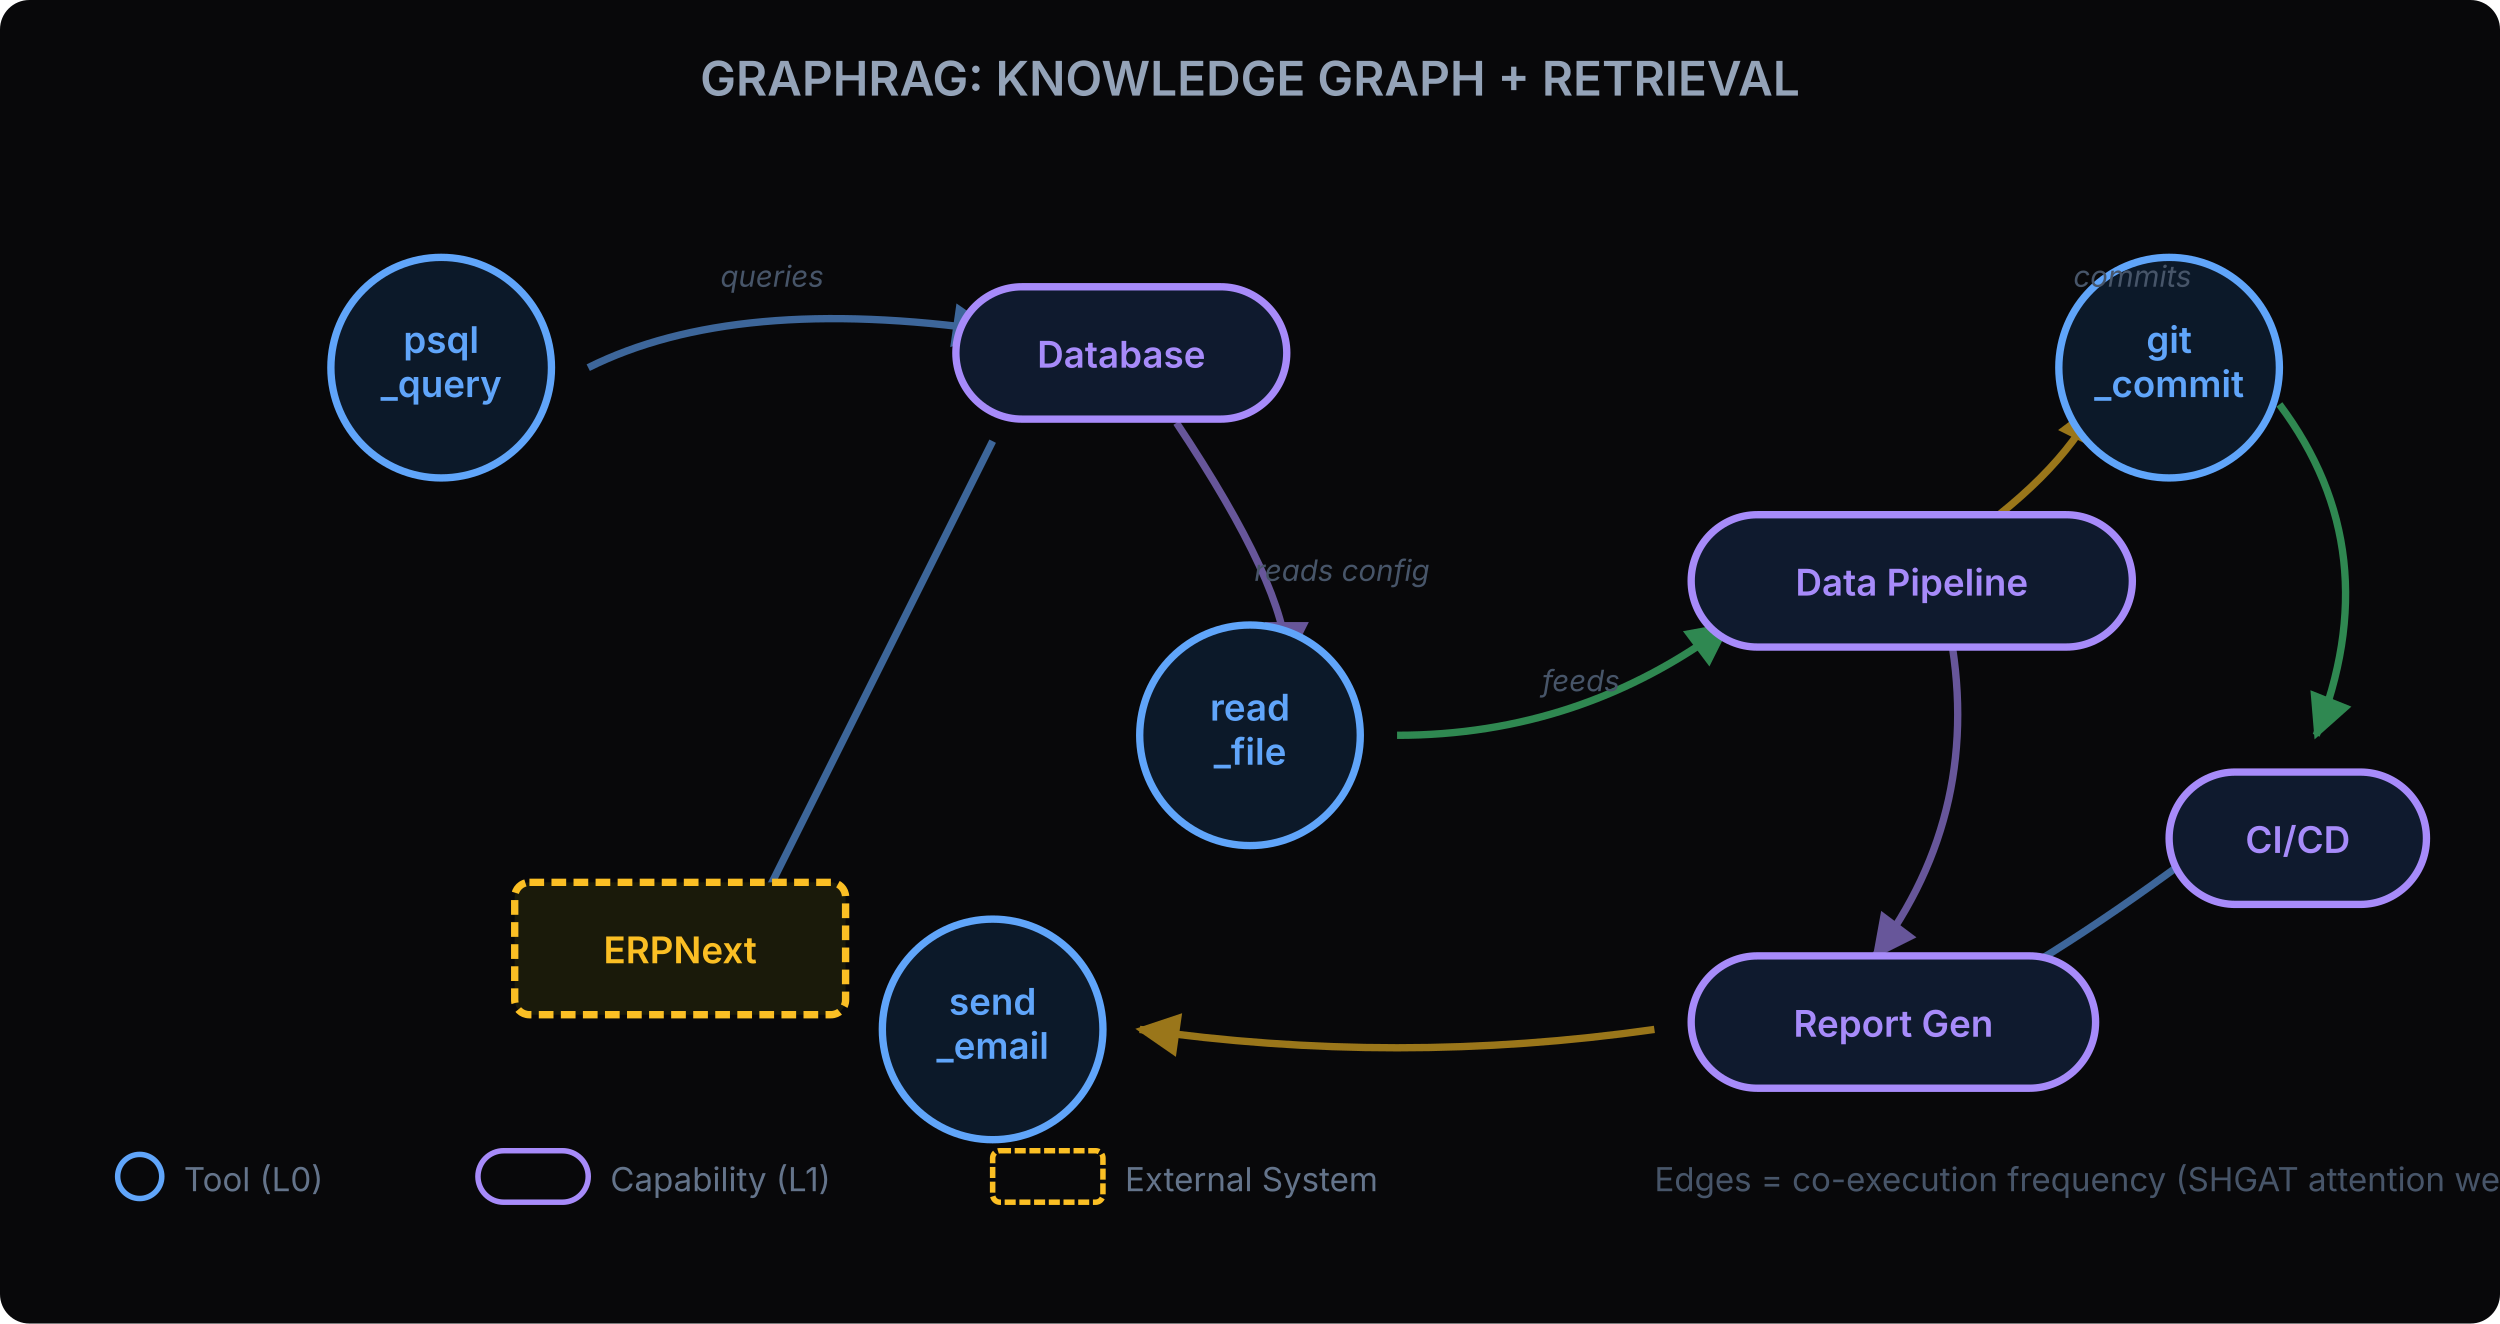
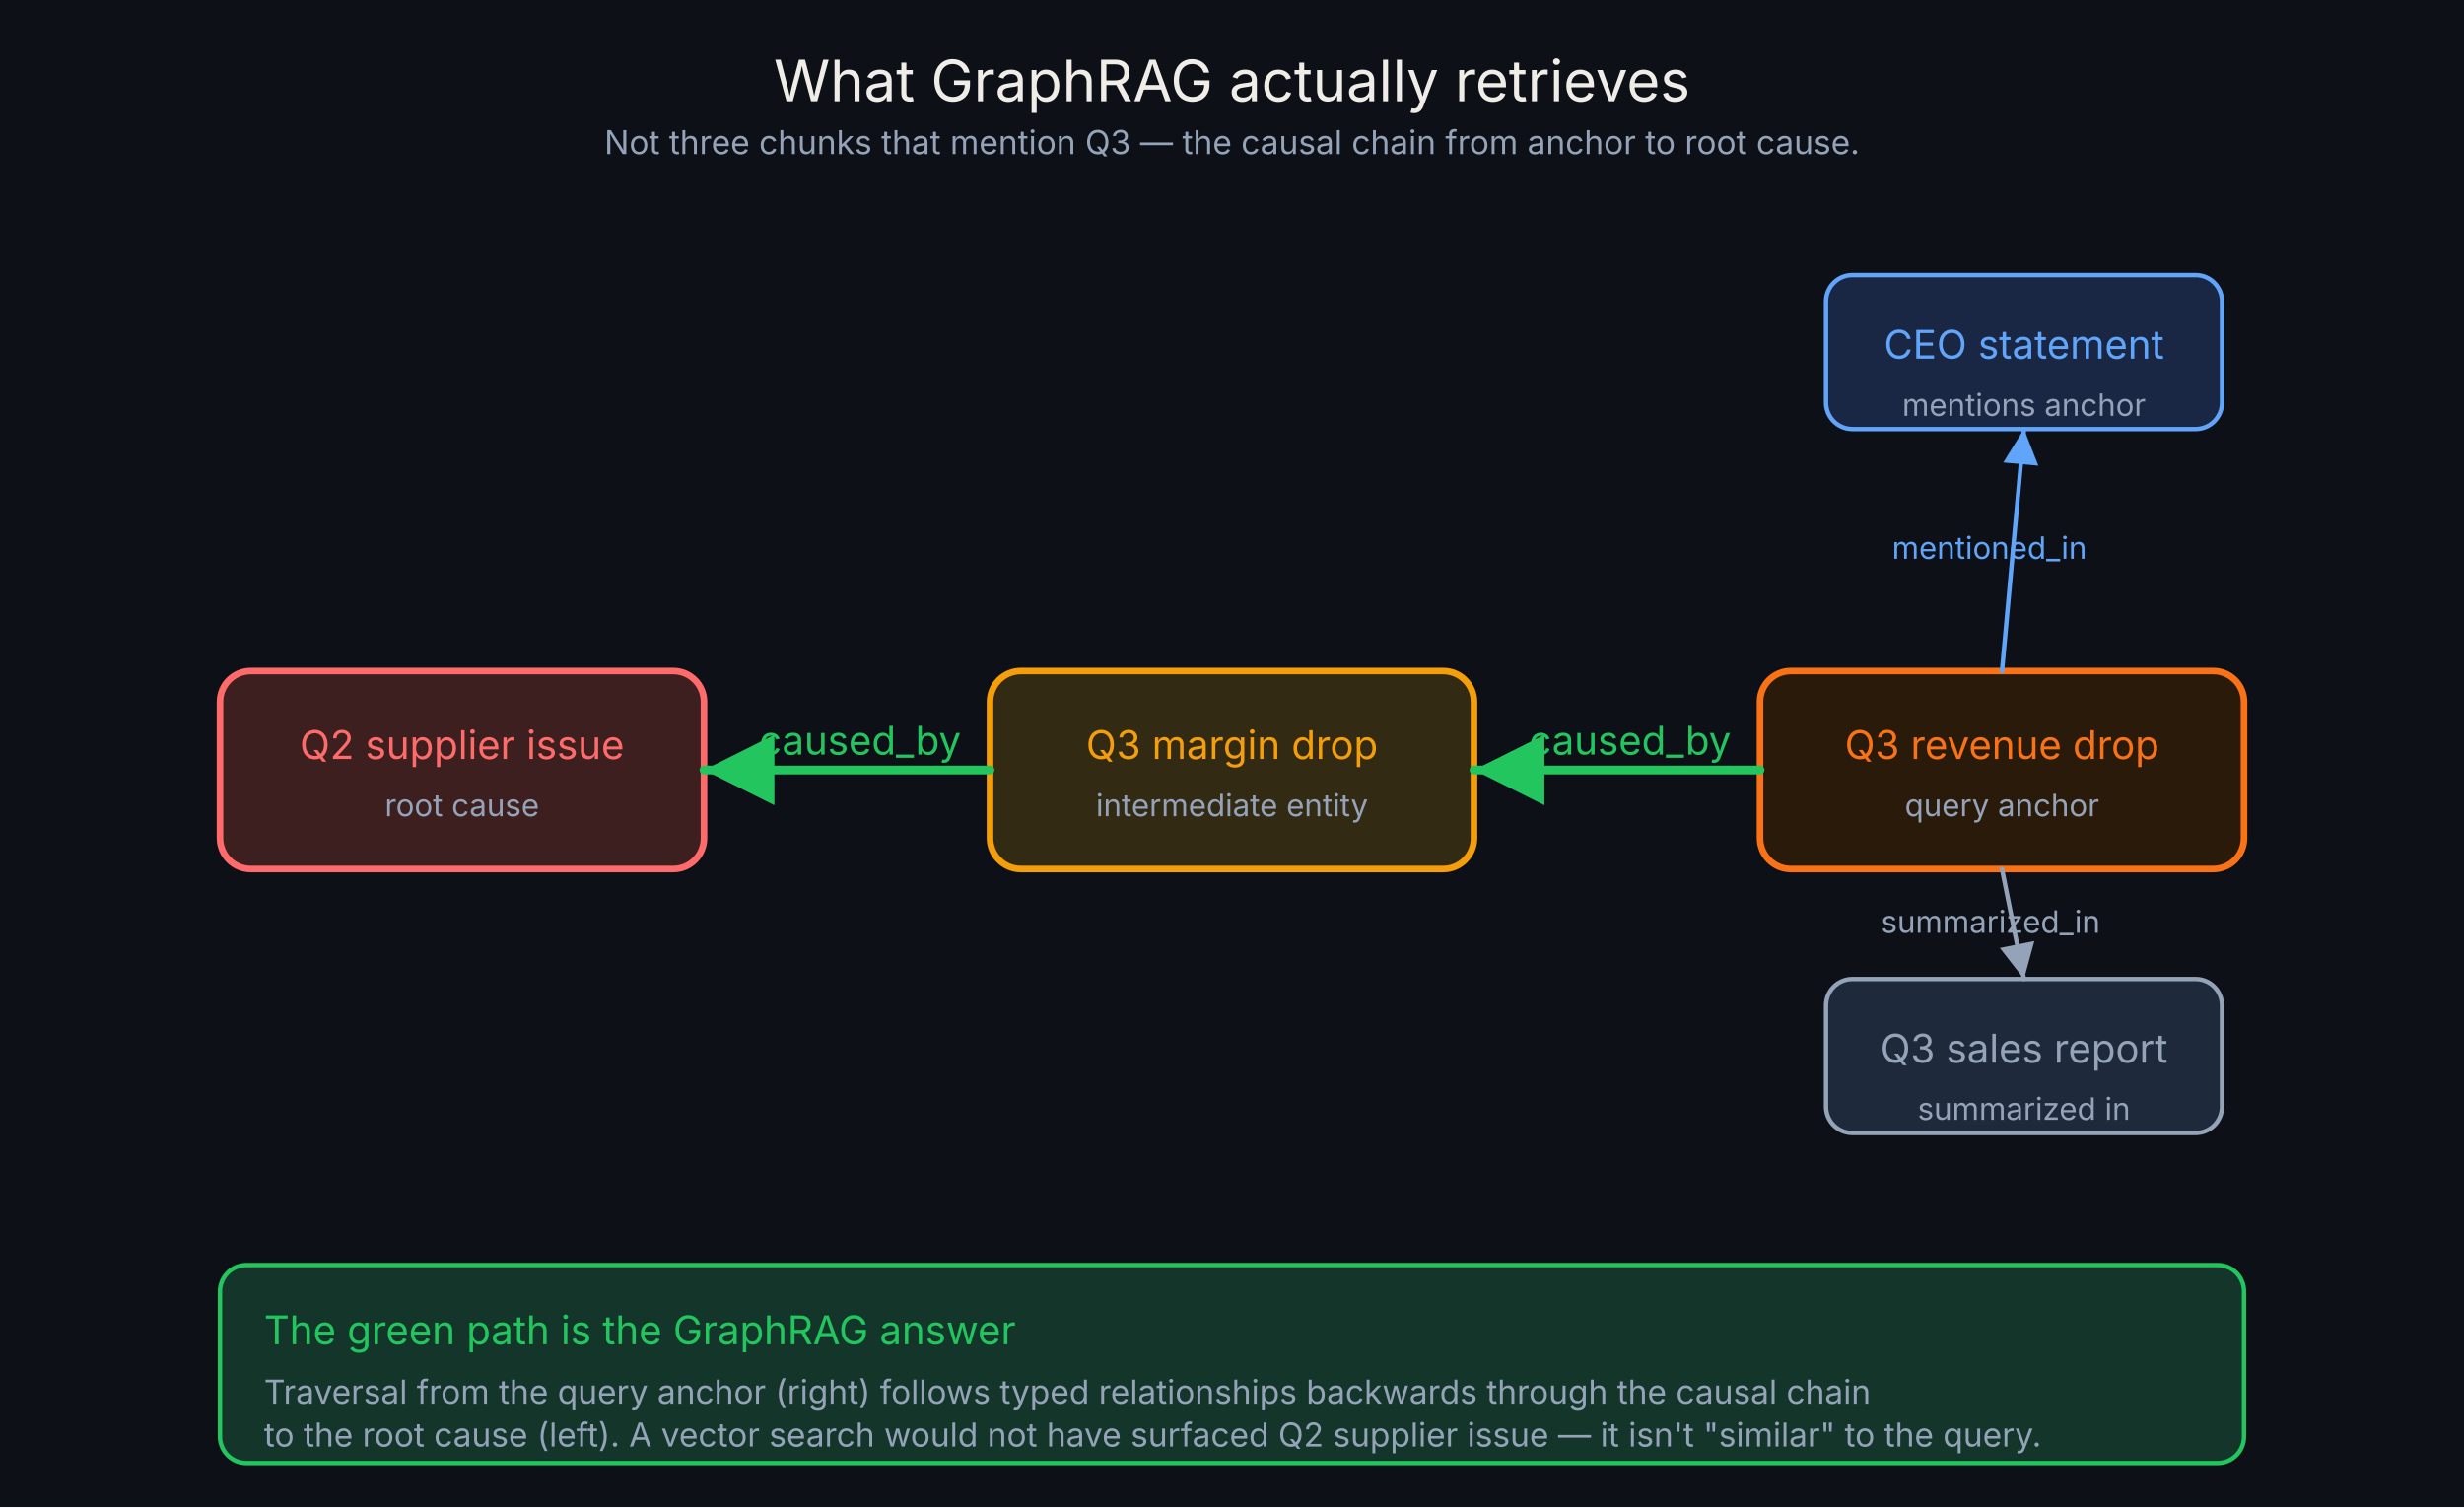
- <svg xmlns="http://www.w3.org/2000/svg" viewBox="0 0 680 360" font-family="'Inter','Segoe UI',system-ui,sans-serif">
-   <rect width="680" height="360" fill="#08080a" rx="8" />
-   <text x="340" y="26" text-anchor="middle" fill="#94a3b8" font-size="13" font-weight="600">GRAPHRAG: KNOWLEDGE GRAPH + RETRIEVAL</text>
-   <g stroke-width="2" fill="none" opacity="0.6">
-     <path d="M160,100 Q200,80 270,90" stroke="#60a5fa" marker-end="url(#arrowBlue)" />
-     <path d="M320,115 Q350,160 350,180" stroke="#a78bfa" marker-end="url(#arrowPurple)" />
-     <path d="M380,200 Q430,200 470,170" stroke="#4ade80" marker-end="url(#arrowGreen)" />
-     <path d="M530,150 Q560,130 570,110" stroke="#fbbf24" marker-end="url(#arrowAmber)" />
-     <path d="M200,260 Q230,200 270,120" stroke="#60a5fa" />
-     <path d="M530,170 Q540,220 510,260" stroke="#a78bfa" marker-end="url(#arrowPurple)" />
-     <path d="M450,280 Q380,290 310,280" stroke="#fbbf24" marker-end="url(#arrowAmber)" />
-     <path d="M620,110 Q650,150 630,200" stroke="#4ade80" marker-end="url(#arrowGreen)" />
-     <path d="M600,230 Q560,260 530,275" stroke="#60a5fa" />
-   </g>
+ <svg xmlns="http://www.w3.org/2000/svg" viewBox="0 0 1120 685" width="1120" height="685">
  <defs>
-     <marker id="arrowBlue" viewBox="0 0 10 10" refX="9" refY="5" markerWidth="6" markerHeight="6" orient="auto-start-reverse">
-       <path d="M 0 0 L 10 5 L 0 10 z" fill="#60a5fa" />
+     <marker id="ah-22c55e" viewBox="0 0 10 10" refX="10" refY="5" markerWidth="8" markerHeight="8" orient="auto-start-reverse">
+       <path d="M0,0 L10,5 L0,10 Z" fill="#22c55e" />
    </marker>
-     <marker id="arrowPurple" viewBox="0 0 10 10" refX="9" refY="5" markerWidth="6" markerHeight="6" orient="auto-start-reverse">
-       <path d="M 0 0 L 10 5 L 0 10 z" fill="#a78bfa" />
+     <marker id="ah-60a5fa" viewBox="0 0 10 10" refX="10" refY="5" markerWidth="8" markerHeight="8" orient="auto-start-reverse">
+       <path d="M0,0 L10,5 L0,10 Z" fill="#60a5fa" />
    </marker>
-     <marker id="arrowGreen" viewBox="0 0 10 10" refX="9" refY="5" markerWidth="6" markerHeight="6" orient="auto-start-reverse">
-       <path d="M 0 0 L 10 5 L 0 10 z" fill="#4ade80" />
-     </marker>
-     <marker id="arrowAmber" viewBox="0 0 10 10" refX="9" refY="5" markerWidth="6" markerHeight="6" orient="auto-start-reverse">
-       <path d="M 0 0 L 10 5 L 0 10 z" fill="#fbbf24" />
+     <marker id="ah-94a3b8" viewBox="0 0 10 10" refX="10" refY="5" markerWidth="8" markerHeight="8" orient="auto-start-reverse">
+       <path d="M0,0 L10,5 L0,10 Z" fill="#94a3b8" />
    </marker>
  </defs>
-   <circle cx="120" cy="100" r="30" fill="#0c1929" stroke="#60a5fa" stroke-width="2" />
-   <text x="120" y="96" text-anchor="middle" fill="#60a5fa" font-size="10" font-weight="600">psql</text>
-   <text x="120" y="108" text-anchor="middle" fill="#60a5fa" font-size="10" font-weight="600">_query</text>
-   <circle cx="340" cy="200" r="30" fill="#0c1929" stroke="#60a5fa" stroke-width="2" />
-   <text x="340" y="196" text-anchor="middle" fill="#60a5fa" font-size="10" font-weight="600">read</text>
-   <text x="340" y="208" text-anchor="middle" fill="#60a5fa" font-size="10" font-weight="600">_file</text>
-   <circle cx="590" cy="100" r="30" fill="#0c1929" stroke="#60a5fa" stroke-width="2" />
-   <text x="590" y="96" text-anchor="middle" fill="#60a5fa" font-size="10" font-weight="600">git</text>
-   <text x="590" y="108" text-anchor="middle" fill="#60a5fa" font-size="10" font-weight="600">_commit</text>
-   <circle cx="270" cy="280" r="30" fill="#0c1929" stroke="#60a5fa" stroke-width="2" />
-   <text x="270" y="276" text-anchor="middle" fill="#60a5fa" font-size="10" font-weight="600">send</text>
-   <text x="270" y="288" text-anchor="middle" fill="#60a5fa" font-size="10" font-weight="600">_email</text>
-   <rect x="260" y="78" width="90" height="36" rx="18" fill="#0f1a2e" stroke="#a78bfa" stroke-width="2" />
-   <text x="305" y="100" text-anchor="middle" fill="#a78bfa" font-size="10" font-weight="600">Database</text>
-   <rect x="460" y="140" width="120" height="36" rx="18" fill="#0f1a2e" stroke="#a78bfa" stroke-width="2" />
-   <text x="520" y="162" text-anchor="middle" fill="#a78bfa" font-size="10" font-weight="600">Data Pipeline</text>
-   <rect x="460" y="260" width="110" height="36" rx="18" fill="#0f1a2e" stroke="#a78bfa" stroke-width="2" />
-   <text x="515" y="282" text-anchor="middle" fill="#a78bfa" font-size="10" font-weight="600">Report Gen</text>
-   <rect x="590" y="210" width="70" height="36" rx="18" fill="#0f1a2e" stroke="#a78bfa" stroke-width="2" />
-   <text x="625" y="232" text-anchor="middle" fill="#a78bfa" font-size="10" font-weight="600">CI/CD</text>
-   <rect x="140" y="240" width="90" height="36" rx="4" fill="#1a1a0a" stroke="#fbbf24" stroke-width="2" stroke-dasharray="4,2" />
-   <text x="185" y="262" text-anchor="middle" fill="#fbbf24" font-size="10" font-weight="600">ERPNext</text>
-   <text x="210" y="78" text-anchor="middle" fill="#475569" font-size="8" font-style="italic">queries</text>
-   <text x="365" y="158" text-anchor="middle" fill="#475569" font-size="8" font-style="italic">reads config</text>
-   <text x="430" y="188" text-anchor="middle" fill="#475569" font-size="8" font-style="italic">feeds</text>
-   <text x="580" y="78" text-anchor="middle" fill="#475569" font-size="8" font-style="italic">commits</text>
-   <g transform="translate(30,320)">
-     <circle cx="8" cy="0" r="6" fill="none" stroke="#60a5fa" stroke-width="1.5" />
-     <text x="20" y="4" fill="#64748b" font-size="9">Tool (L0)</text>
-     <rect x="100" y="-7" width="30" height="14" rx="7" fill="none" stroke="#a78bfa" stroke-width="1.5" />
-     <text x="136" y="4" fill="#64748b" font-size="9">Capability (L1)</text>
-     <rect x="240" y="-7" width="30" height="14" rx="2" fill="none" stroke="#fbbf24" stroke-width="1.5" stroke-dasharray="3,1" />
-     <text x="276" y="4" fill="#64748b" font-size="9">External System</text>
-     <text x="420" y="4" fill="#475569" font-size="9">Edges = co-execution frequency (SHGAT attention weights)</text>
-   </g>
+   <rect x="0" y="0" width="1120" height="685" fill="#0d1117" />
+   <text x="560" y="46" font-family="&quot;Inter&quot;, &quot;Segoe UI&quot;, system-ui, -apple-system, sans-serif" font-size="26" fill="#f0ede8" text-anchor="middle">What GraphRAG actually retrieves</text>
+   <text x="560" y="70" font-family="&quot;Inter&quot;, &quot;Segoe UI&quot;, system-ui, -apple-system, sans-serif" font-size="15" fill="#94a3b8" text-anchor="middle">Not three chunks that mention Q3 — the causal chain from anchor to root cause.</text>
+   <rect x="100" y="305" width="220" height="90" rx="14" fill="#3d1f1f" stroke="#ff6b6b" stroke-width="3" />
+   <text x="210" y="345" font-family="&quot;Inter&quot;, &quot;Segoe UI&quot;, system-ui, -apple-system, sans-serif" font-size="18" fill="#ff6b6b" text-anchor="middle">Q2 supplier issue</text>
+   <text x="210" y="371" font-family="&quot;Inter&quot;, &quot;Segoe UI&quot;, system-ui, -apple-system, sans-serif" font-size="14" fill="#94a3b8" text-anchor="middle">root cause</text>
+   <rect x="450" y="305" width="220" height="90" rx="14" fill="#332a14" stroke="#f59e0b" stroke-width="3" />
+   <text x="560" y="345" font-family="&quot;Inter&quot;, &quot;Segoe UI&quot;, system-ui, -apple-system, sans-serif" font-size="18" fill="#f59e0b" text-anchor="middle">Q3 margin drop</text>
+   <text x="560" y="371" font-family="&quot;Inter&quot;, &quot;Segoe UI&quot;, system-ui, -apple-system, sans-serif" font-size="14" fill="#94a3b8" text-anchor="middle">intermediate entity</text>
+   <rect x="800" y="305" width="220" height="90" rx="14" fill="#2a1a0a" stroke="#f97316" stroke-width="3" />
+   <text x="910" y="345" font-family="&quot;Inter&quot;, &quot;Segoe UI&quot;, system-ui, -apple-system, sans-serif" font-size="18" fill="#f97316" text-anchor="middle">Q3 revenue drop</text>
+   <text x="910" y="371" font-family="&quot;Inter&quot;, &quot;Segoe UI&quot;, system-ui, -apple-system, sans-serif" font-size="14" fill="#94a3b8" text-anchor="middle">query anchor</text>
+   <path d="M800 350 L670 350" fill="none" stroke="#22c55e" stroke-width="4" stroke-linejoin="round" stroke-linecap="round" marker-end="url(#ah-22c55e)" />
+   <text x="695" y="343" font-family="&quot;Inter&quot;, &quot;Segoe UI&quot;, system-ui, -apple-system, sans-serif" font-size="18" fill="#22c55e" text-anchor="start">caused_by</text>
+   <path d="M450 350 L320 350" fill="none" stroke="#22c55e" stroke-width="4" stroke-linejoin="round" stroke-linecap="round" marker-end="url(#ah-22c55e)" />
+   <text x="345" y="343" font-family="&quot;Inter&quot;, &quot;Segoe UI&quot;, system-ui, -apple-system, sans-serif" font-size="18" fill="#22c55e" text-anchor="start">caused_by</text>
+   <rect x="830" y="125" width="180" height="70" rx="12" fill="#1a2744" stroke="#60a5fa" stroke-width="2" />
+   <text x="920" y="163" font-family="&quot;Inter&quot;, &quot;Segoe UI&quot;, system-ui, -apple-system, sans-serif" font-size="18" fill="#60a5fa" text-anchor="middle">CEO statement</text>
+   <text x="920" y="189" font-family="&quot;Inter&quot;, &quot;Segoe UI&quot;, system-ui, -apple-system, sans-serif" font-size="14" fill="#94a3b8" text-anchor="middle">mentions anchor</text>
+   <path d="M910 305 L920 195" fill="none" stroke="#60a5fa" stroke-width="2" stroke-linejoin="round" stroke-linecap="round" marker-end="url(#ah-60a5fa)" />
+   <text x="860" y="254" font-family="&quot;Inter&quot;, &quot;Segoe UI&quot;, system-ui, -apple-system, sans-serif" font-size="14" fill="#60a5fa" text-anchor="start">mentioned_in</text>
+   <rect x="830" y="445" width="180" height="70" rx="12" fill="#1e293b" stroke="#94a3b8" stroke-width="2" />
+   <text x="920" y="483" font-family="&quot;Inter&quot;, &quot;Segoe UI&quot;, system-ui, -apple-system, sans-serif" font-size="18" fill="#94a3b8" text-anchor="middle">Q3 sales report</text>
+   <text x="920" y="509" font-family="&quot;Inter&quot;, &quot;Segoe UI&quot;, system-ui, -apple-system, sans-serif" font-size="14" fill="#94a3b8" text-anchor="middle">summarized in</text>
+   <path d="M910 395 L920 445" fill="none" stroke="#94a3b8" stroke-width="2" stroke-linejoin="round" stroke-linecap="round" marker-end="url(#ah-94a3b8)" />
+   <text x="855" y="424" font-family="&quot;Inter&quot;, &quot;Segoe UI&quot;, system-ui, -apple-system, sans-serif" font-size="14" fill="#94a3b8" text-anchor="start">summarized_in</text>
+   <rect x="100" y="575" width="920" height="90" rx="12" fill="#14352a" stroke="#22c55e" stroke-width="2" />
+   <text x="120" y="611" font-family="&quot;Inter&quot;, &quot;Segoe UI&quot;, system-ui, -apple-system, sans-serif" font-size="18" fill="#22c55e" text-anchor="start">The green path is the GraphRAG answer</text>
+   <text font-family="&quot;Inter&quot;, &quot;Segoe UI&quot;, system-ui, -apple-system, sans-serif" font-size="15" fill="#94a3b8" text-anchor="start" y="638">
+     <tspan x="120">Traversal from the query anchor (right) follows typed relationships backwards through the causal chain</tspan>
+     <tspan x="120" dy="19.5">to the root cause (left). A vector search would not have surfaced Q2 supplier issue — it isn't "similar" to the query.</tspan>
+   </text>
</svg>
